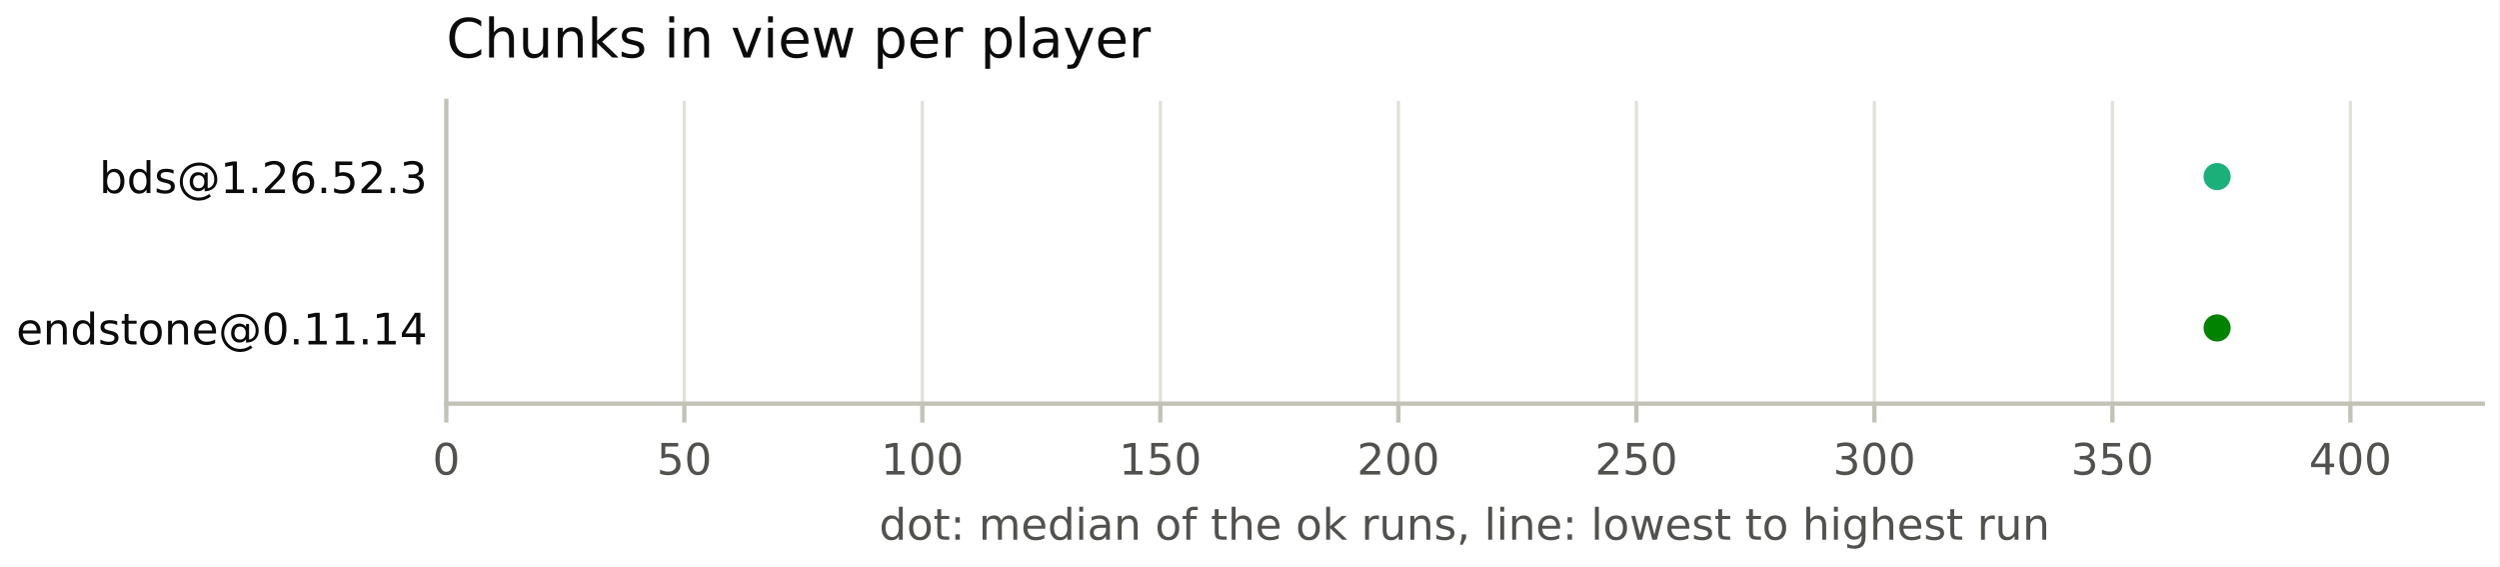
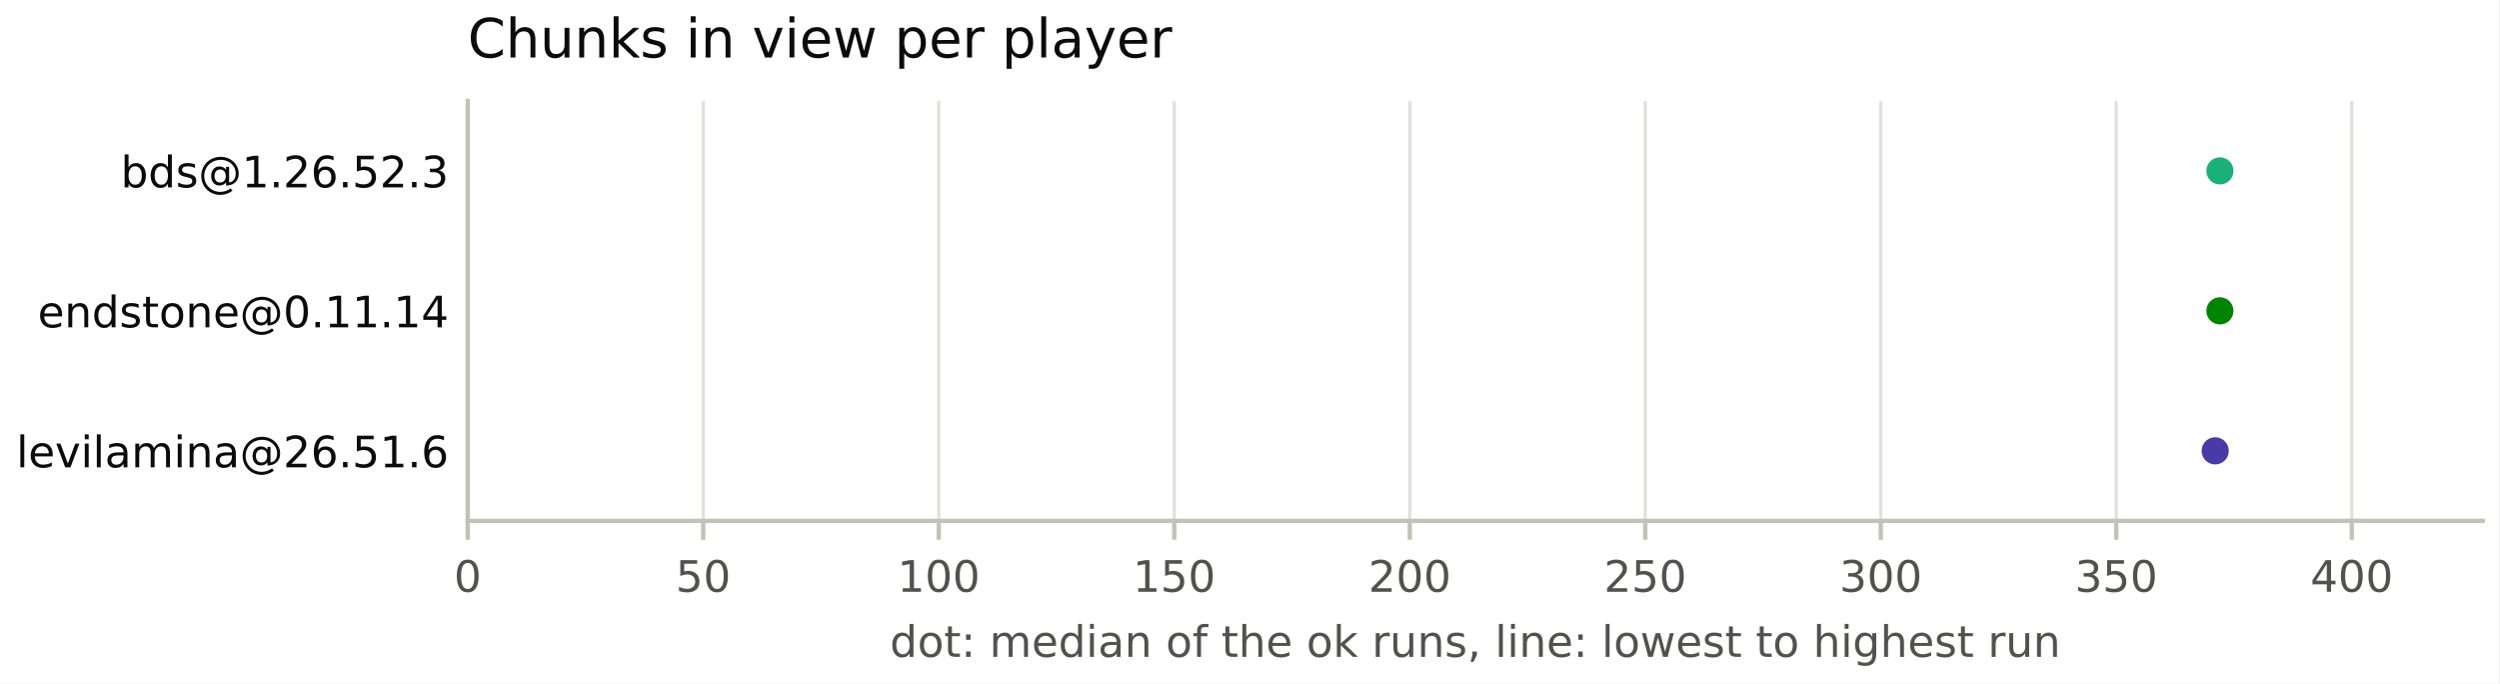
- <svg xmlns="http://www.w3.org/2000/svg" xmlns:xlink="http://www.w3.org/1999/xlink" width="460.8pt" height="104.4pt" viewBox="0 0 460.8 104.4" version="1.1">
+ <svg xmlns="http://www.w3.org/2000/svg" xmlns:xlink="http://www.w3.org/1999/xlink" width="460.8pt" height="126pt" viewBox="0 0 460.8 126" version="1.1">
  <defs>
    <style type="text/css">*{stroke-linejoin: round; stroke-linecap: butt}</style>
  </defs>
  <g id="figure_1">
    <g id="patch_1">
-       <path d="M 0 104.4  L 460.8 104.4  L 460.8 0  L 0 0  z " style="fill: #ffffff" />
+       <path d="M 0 126  L 460.8 126  L 460.8 0  L 0 0  z " style="fill: #ffffff" />
    </g>
    <g id="axes_1">
      <g id="patch_2">
-         <path d="M 82.298 74.399  L 457.8 74.399  L 457.8 18.599  L 82.298 18.599  z " style="fill: #ffffff" />
+         <path d="M 86.25 95.999  L 457.8 95.999  L 457.8 18.599  L 86.25 18.599  z " style="fill: #ffffff" />
      </g>
      <g id="matplotlib.axis_1">
        <g id="xtick_1">
          <g id="line2d_1">
-             <path d="M 82.298 74.399  L 82.298 18.599  " clip-path="url(#p1321759d72)" style="fill: none; stroke: #e1e0d9; stroke-width: 0.6; stroke-linecap: square" />
+             <path d="M 86.25 95.999  L 86.25 18.599  " clip-path="url(#p73026791db)" style="fill: none; stroke: #e1e0d9; stroke-width: 0.6; stroke-linecap: square" />
          </g>
          <g id="line2d_2">
            <defs>
-               <path id="m395a6fd37f" d="M 0 0  L 0 3.5  " style="stroke: #c3c2b7; stroke-width: 0.8" />
+               <path id="m103ac26a2b" d="M 0 0  L 0 3.5  " style="stroke: #c3c2b7; stroke-width: 0.8" />
            </defs>
            <g>
-               <use xlink:href="#m395a6fd37f" x="82.298" y="74.399" style="fill: #c3c2b7; stroke: #c3c2b7; stroke-width: 0.8" />
+               <use xlink:href="#m103ac26a2b" x="86.25" y="95.999" style="fill: #c3c2b7; stroke: #c3c2b7; stroke-width: 0.8" />
            </g>
          </g>
          <g id="text_1">
-             <g style="fill: #52514e" transform="translate(79.75274 87.47726) scale(0.08 -0.08)">
+             <g style="fill: #52514e" transform="translate(83.70524 109.0773) scale(0.08 -0.08)">
              <defs>
                <path id="DejaVuSans-13" d="M 2034 4250  Q 1547 4250 1301 3770  Q 1056 3291 1056 2328  Q 1056 1369 1301 889  Q 1547 409 2034 409  Q 2525 409 2770 889  Q 3016 1369 3016 2328  Q 3016 3291 2770 3770  Q 2525 4250 2034 4250  z M 2034 4750  Q 2819 4750 3233 4129  Q 3647 3509 3647 2328  Q 3647 1150 3233 529  Q 2819 -91 2034 -91  Q 1250 -91 836 529  Q 422 1150 422 2328  Q 422 3509 836 4129  Q 1250 4750 2034 4750  z " transform="scale(0.015625)" />
              </defs>
              <use xlink:href="#DejaVuSans-13" />
            </g>
          </g>
        </g>
        <g id="xtick_2">
          <g id="line2d_3">
-             <path d="M 126.185 74.399  L 126.185 18.599  " clip-path="url(#p1321759d72)" style="fill: none; stroke: #e1e0d9; stroke-width: 0.6; stroke-linecap: square" />
+             <path d="M 129.676 95.999  L 129.676 18.599  " clip-path="url(#p73026791db)" style="fill: none; stroke: #e1e0d9; stroke-width: 0.6; stroke-linecap: square" />
          </g>
          <g id="line2d_4">
            <g>
-               <use xlink:href="#m395a6fd37f" x="126.185" y="74.399" style="fill: #c3c2b7; stroke: #c3c2b7; stroke-width: 0.8" />
+               <use xlink:href="#m103ac26a2b" x="129.676" y="95.999" style="fill: #c3c2b7; stroke: #c3c2b7; stroke-width: 0.8" />
            </g>
          </g>
          <g id="text_2">
-             <g style="fill: #52514e" transform="translate(121.0953 87.47726) scale(0.08 -0.08)">
+             <g style="fill: #52514e" transform="translate(124.5858 109.0773) scale(0.08 -0.08)">
              <defs>
                <path id="DejaVuSans-18" d="M 691 4666  L 3169 4666  L 3169 4134  L 1269 4134  L 1269 2991  Q 1406 3038 1543 3061  Q 1681 3084 1819 3084  Q 2600 3084 3056 2656  Q 3513 2228 3513 1497  Q 3513 744 3044 326  Q 2575 -91 1722 -91  Q 1428 -91 1123 -41  Q 819 9 494 109  L 494 744  Q 775 591 1075 516  Q 1375 441 1709 441  Q 2250 441 2565 725  Q 2881 1009 2881 1497  Q 2881 1984 2565 2268  Q 2250 2553 1709 2553  Q 1456 2553 1204 2497  Q 953 2441 691 2322  L 691 4666  z " transform="scale(0.015625)" />
              </defs>
              <use xlink:href="#DejaVuSans-18" />
              <use xlink:href="#DejaVuSans-13" transform="translate(63.625 0)" />
            </g>
          </g>
        </g>
        <g id="xtick_3">
          <g id="line2d_5">
-             <path d="M 170.073 74.399  L 170.073 18.599  " clip-path="url(#p1321759d72)" style="fill: none; stroke: #e1e0d9; stroke-width: 0.6; stroke-linecap: square" />
+             <path d="M 173.101 95.999  L 173.101 18.599  " clip-path="url(#p73026791db)" style="fill: none; stroke: #e1e0d9; stroke-width: 0.6; stroke-linecap: square" />
          </g>
          <g id="line2d_6">
            <g>
-               <use xlink:href="#m395a6fd37f" x="170.073" y="74.399" style="fill: #c3c2b7; stroke: #c3c2b7; stroke-width: 0.8" />
+               <use xlink:href="#m103ac26a2b" x="173.101" y="95.999" style="fill: #c3c2b7; stroke: #c3c2b7; stroke-width: 0.8" />
            </g>
          </g>
          <g id="text_3">
-             <g style="fill: #52514e" transform="translate(162.4379 87.47726) scale(0.08 -0.08)">
+             <g style="fill: #52514e" transform="translate(165.4665 109.0773) scale(0.08 -0.08)">
              <defs>
                <path id="DejaVuSans-14" d="M 794 531  L 1825 531  L 1825 4091  L 703 3866  L 703 4441  L 1819 4666  L 2450 4666  L 2450 531  L 3481 531  L 3481 0  L 794 0  L 794 531  z " transform="scale(0.015625)" />
              </defs>
              <use xlink:href="#DejaVuSans-14" />
              <use xlink:href="#DejaVuSans-13" transform="translate(63.625 0)" />
              <use xlink:href="#DejaVuSans-13" transform="translate(127.25 0)" />
            </g>
          </g>
        </g>
        <g id="xtick_4">
          <g id="line2d_7">
-             <path d="M 213.96 74.399  L 213.96 18.599  " clip-path="url(#p1321759d72)" style="fill: none; stroke: #e1e0d9; stroke-width: 0.6; stroke-linecap: square" />
+             <path d="M 216.527 95.999  L 216.527 18.599  " clip-path="url(#p73026791db)" style="fill: none; stroke: #e1e0d9; stroke-width: 0.6; stroke-linecap: square" />
          </g>
          <g id="line2d_8">
            <g>
-               <use xlink:href="#m395a6fd37f" x="213.96" y="74.399" style="fill: #c3c2b7; stroke: #c3c2b7; stroke-width: 0.8" />
+               <use xlink:href="#m103ac26a2b" x="216.527" y="95.999" style="fill: #c3c2b7; stroke: #c3c2b7; stroke-width: 0.8" />
            </g>
          </g>
          <g id="text_4">
-             <g style="fill: #52514e" transform="translate(206.3254 87.47726) scale(0.08 -0.08)">
+             <g style="fill: #52514e" transform="translate(208.8921 109.0773) scale(0.08 -0.08)">
              <use xlink:href="#DejaVuSans-14" />
              <use xlink:href="#DejaVuSans-18" transform="translate(63.625 0)" />
              <use xlink:href="#DejaVuSans-13" transform="translate(127.25 0)" />
            </g>
          </g>
        </g>
        <g id="xtick_5">
          <g id="line2d_9">
-             <path d="M 257.848 74.399  L 257.848 18.599  " clip-path="url(#p1321759d72)" style="fill: none; stroke: #e1e0d9; stroke-width: 0.6; stroke-linecap: square" />
+             <path d="M 259.953 95.999  L 259.953 18.599  " clip-path="url(#p73026791db)" style="fill: none; stroke: #e1e0d9; stroke-width: 0.6; stroke-linecap: square" />
          </g>
          <g id="line2d_10">
            <g>
-               <use xlink:href="#m395a6fd37f" x="257.848" y="74.399" style="fill: #c3c2b7; stroke: #c3c2b7; stroke-width: 0.8" />
+               <use xlink:href="#m103ac26a2b" x="259.953" y="95.999" style="fill: #c3c2b7; stroke: #c3c2b7; stroke-width: 0.8" />
            </g>
          </g>
          <g id="text_5">
-             <g style="fill: #52514e" transform="translate(250.213 87.47726) scale(0.08 -0.08)">
+             <g style="fill: #52514e" transform="translate(252.3177 109.0773) scale(0.08 -0.08)">
              <defs>
                <path id="DejaVuSans-15" d="M 1228 531  L 3431 531  L 3431 0  L 469 0  L 469 531  Q 828 903 1448 1529  Q 2069 2156 2228 2338  Q 2531 2678 2651 2914  Q 2772 3150 2772 3378  Q 2772 3750 2511 3984  Q 2250 4219 1831 4219  Q 1534 4219 1204 4116  Q 875 4013 500 3803  L 500 4441  Q 881 4594 1212 4672  Q 1544 4750 1819 4750  Q 2544 4750 2975 4387  Q 3406 4025 3406 3419  Q 3406 3131 3298 2873  Q 3191 2616 2906 2266  Q 2828 2175 2409 1742  Q 1991 1309 1228 531  z " transform="scale(0.015625)" />
              </defs>
              <use xlink:href="#DejaVuSans-15" />
              <use xlink:href="#DejaVuSans-13" transform="translate(63.625 0)" />
              <use xlink:href="#DejaVuSans-13" transform="translate(127.25 0)" />
            </g>
          </g>
        </g>
        <g id="xtick_6">
          <g id="line2d_11">
-             <path d="M 301.736 74.399  L 301.736 18.599  " clip-path="url(#p1321759d72)" style="fill: none; stroke: #e1e0d9; stroke-width: 0.6; stroke-linecap: square" />
+             <path d="M 303.378 95.999  L 303.378 18.599  " clip-path="url(#p73026791db)" style="fill: none; stroke: #e1e0d9; stroke-width: 0.6; stroke-linecap: square" />
          </g>
          <g id="line2d_12">
            <g>
-               <use xlink:href="#m395a6fd37f" x="301.736" y="74.399" style="fill: #c3c2b7; stroke: #c3c2b7; stroke-width: 0.8" />
+               <use xlink:href="#m103ac26a2b" x="303.378" y="95.999" style="fill: #c3c2b7; stroke: #c3c2b7; stroke-width: 0.8" />
            </g>
          </g>
          <g id="text_6">
-             <g style="fill: #52514e" transform="translate(294.1006 87.47726) scale(0.08 -0.08)">
+             <g style="fill: #52514e" transform="translate(295.7433 109.0773) scale(0.08 -0.08)">
              <use xlink:href="#DejaVuSans-15" />
              <use xlink:href="#DejaVuSans-18" transform="translate(63.625 0)" />
              <use xlink:href="#DejaVuSans-13" transform="translate(127.25 0)" />
            </g>
          </g>
        </g>
        <g id="xtick_7">
          <g id="line2d_13">
-             <path d="M 345.623 74.399  L 345.623 18.599  " clip-path="url(#p1321759d72)" style="fill: none; stroke: #e1e0d9; stroke-width: 0.6; stroke-linecap: square" />
+             <path d="M 346.804 95.999  L 346.804 18.599  " clip-path="url(#p73026791db)" style="fill: none; stroke: #e1e0d9; stroke-width: 0.6; stroke-linecap: square" />
          </g>
          <g id="line2d_14">
            <g>
-               <use xlink:href="#m395a6fd37f" x="345.623" y="74.399" style="fill: #c3c2b7; stroke: #c3c2b7; stroke-width: 0.8" />
+               <use xlink:href="#m103ac26a2b" x="346.804" y="95.999" style="fill: #c3c2b7; stroke: #c3c2b7; stroke-width: 0.8" />
            </g>
          </g>
          <g id="text_7">
-             <g style="fill: #52514e" transform="translate(337.9881 87.47726) scale(0.08 -0.08)">
+             <g style="fill: #52514e" transform="translate(339.1689 109.0773) scale(0.08 -0.08)">
              <defs>
                <path id="DejaVuSans-16" d="M 2597 2516  Q 3050 2419 3304 2112  Q 3559 1806 3559 1356  Q 3559 666 3084 287  Q 2609 -91 1734 -91  Q 1441 -91 1130 -33  Q 819 25 488 141  L 488 750  Q 750 597 1062 519  Q 1375 441 1716 441  Q 2309 441 2620 675  Q 2931 909 2931 1356  Q 2931 1769 2642 2001  Q 2353 2234 1838 2234  L 1294 2234  L 1294 2753  L 1863 2753  Q 2328 2753 2575 2939  Q 2822 3125 2822 3475  Q 2822 3834 2567 4026  Q 2313 4219 1838 4219  Q 1578 4219 1281 4162  Q 984 4106 628 3988  L 628 4550  Q 988 4650 1302 4700  Q 1616 4750 1894 4750  Q 2613 4750 3031 4423  Q 3450 4097 3450 3541  Q 3450 3153 3228 2886  Q 3006 2619 2597 2516  z " transform="scale(0.015625)" />
              </defs>
              <use xlink:href="#DejaVuSans-16" />
              <use xlink:href="#DejaVuSans-13" transform="translate(63.625 0)" />
              <use xlink:href="#DejaVuSans-13" transform="translate(127.25 0)" />
            </g>
          </g>
        </g>
        <g id="xtick_8">
          <g id="line2d_15">
-             <path d="M 389.511 74.399  L 389.511 18.599  " clip-path="url(#p1321759d72)" style="fill: none; stroke: #e1e0d9; stroke-width: 0.6; stroke-linecap: square" />
+             <path d="M 390.23 95.999  L 390.23 18.599  " clip-path="url(#p73026791db)" style="fill: none; stroke: #e1e0d9; stroke-width: 0.6; stroke-linecap: square" />
          </g>
          <g id="line2d_16">
            <g>
-               <use xlink:href="#m395a6fd37f" x="389.511" y="74.399" style="fill: #c3c2b7; stroke: #c3c2b7; stroke-width: 0.8" />
+               <use xlink:href="#m103ac26a2b" x="390.23" y="95.999" style="fill: #c3c2b7; stroke: #c3c2b7; stroke-width: 0.8" />
            </g>
          </g>
          <g id="text_8">
-             <g style="fill: #52514e" transform="translate(381.8757 87.47726) scale(0.08 -0.08)">
+             <g style="fill: #52514e" transform="translate(382.5945 109.0773) scale(0.08 -0.08)">
              <use xlink:href="#DejaVuSans-16" />
              <use xlink:href="#DejaVuSans-18" transform="translate(63.625 0)" />
              <use xlink:href="#DejaVuSans-13" transform="translate(127.25 0)" />
            </g>
          </g>
        </g>
        <g id="xtick_9">
          <g id="line2d_17">
-             <path d="M 433.398 74.399  L 433.398 18.599  " clip-path="url(#p1321759d72)" style="fill: none; stroke: #e1e0d9; stroke-width: 0.6; stroke-linecap: square" />
+             <path d="M 433.655 95.999  L 433.655 18.599  " clip-path="url(#p73026791db)" style="fill: none; stroke: #e1e0d9; stroke-width: 0.6; stroke-linecap: square" />
          </g>
          <g id="line2d_18">
            <g>
-               <use xlink:href="#m395a6fd37f" x="433.398" y="74.399" style="fill: #c3c2b7; stroke: #c3c2b7; stroke-width: 0.8" />
+               <use xlink:href="#m103ac26a2b" x="433.655" y="95.999" style="fill: #c3c2b7; stroke: #c3c2b7; stroke-width: 0.8" />
            </g>
          </g>
          <g id="text_9">
-             <g style="fill: #52514e" transform="translate(425.7633 87.47726) scale(0.08 -0.08)">
+             <g style="fill: #52514e" transform="translate(426.0201 109.0773) scale(0.08 -0.08)">
              <defs>
                <path id="DejaVuSans-17" d="M 2419 4116  L 825 1625  L 2419 1625  L 2419 4116  z M 2253 4666  L 3047 4666  L 3047 1625  L 3713 1625  L 3713 1100  L 3047 1100  L 3047 0  L 2419 0  L 2419 1100  L 313 1100  L 313 1709  L 2253 4666  z " transform="scale(0.015625)" />
              </defs>
              <use xlink:href="#DejaVuSans-17" />
              <use xlink:href="#DejaVuSans-13" transform="translate(63.625 0)" />
              <use xlink:href="#DejaVuSans-13" transform="translate(127.25 0)" />
            </g>
          </g>
        </g>
        <g id="text_10">
-           <g style="fill: #52514e" transform="translate(162.1131 99.47789) scale(0.08 -0.08)">
+           <g style="fill: #52514e" transform="translate(164.0894 121.0779) scale(0.08 -0.08)">
            <defs>
              <path id="DejaVuSans-47" d="M 2906 2969  L 2906 4863  L 3481 4863  L 3481 0  L 2906 0  L 2906 525  Q 2725 213 2448 61  Q 2172 -91 1784 -91  Q 1150 -91 751 415  Q 353 922 353 1747  Q 353 2572 751 3078  Q 1150 3584 1784 3584  Q 2172 3584 2448 3432  Q 2725 3281 2906 2969  z M 947 1747  Q 947 1113 1208 752  Q 1469 391 1925 391  Q 2381 391 2643 752  Q 2906 1113 2906 1747  Q 2906 2381 2643 2742  Q 2381 3103 1925 3103  Q 1469 3103 1208 2742  Q 947 2381 947 1747  z " transform="scale(0.015625)" />
              <path id="DejaVuSans-52" d="M 1959 3097  Q 1497 3097 1228 2736  Q 959 2375 959 1747  Q 959 1119 1226 758  Q 1494 397 1959 397  Q 2419 397 2687 759  Q 2956 1122 2956 1747  Q 2956 2369 2687 2733  Q 2419 3097 1959 3097  z M 1959 3584  Q 2709 3584 3137 3096  Q 3566 2609 3566 1747  Q 3566 888 3137 398  Q 2709 -91 1959 -91  Q 1206 -91 779 398  Q 353 888 353 1747  Q 353 2609 779 3096  Q 1206 3584 1959 3584  z " transform="scale(0.015625)" />
              <path id="DejaVuSans-57" d="M 1172 4494  L 1172 3500  L 2356 3500  L 2356 3053  L 1172 3053  L 1172 1153  Q 1172 725 1289 603  Q 1406 481 1766 481  L 2356 481  L 2356 0  L 1766 0  Q 1100 0 847 248  Q 594 497 594 1153  L 594 3053  L 172 3053  L 172 3500  L 594 3500  L 594 4494  L 1172 4494  z " transform="scale(0.015625)" />
              <path id="DejaVuSans-1d" d="M 750 794  L 1409 794  L 1409 0  L 750 0  L 750 794  z M 750 3309  L 1409 3309  L 1409 2516  L 750 2516  L 750 3309  z " transform="scale(0.015625)" />
              <path id="DejaVuSans-3" transform="scale(0.015625)" />
              <path id="DejaVuSans-50" d="M 3328 2828  Q 3544 3216 3844 3400  Q 4144 3584 4550 3584  Q 5097 3584 5394 3201  Q 5691 2819 5691 2113  L 5691 0  L 5113 0  L 5113 2094  Q 5113 2597 4934 2840  Q 4756 3084 4391 3084  Q 3944 3084 3684 2787  Q 3425 2491 3425 1978  L 3425 0  L 2847 0  L 2847 2094  Q 2847 2600 2669 2842  Q 2491 3084 2119 3084  Q 1678 3084 1418 2786  Q 1159 2488 1159 1978  L 1159 0  L 581 0  L 581 3500  L 1159 3500  L 1159 2956  Q 1356 3278 1631 3431  Q 1906 3584 2284 3584  Q 2666 3584 2933 3390  Q 3200 3197 3328 2828  z " transform="scale(0.015625)" />
              <path id="DejaVuSans-48" d="M 3597 1894  L 3597 1613  L 953 1613  Q 991 1019 1311 708  Q 1631 397 2203 397  Q 2534 397 2845 478  Q 3156 559 3463 722  L 3463 178  Q 3153 47 2828 -22  Q 2503 -91 2169 -91  Q 1331 -91 842 396  Q 353 884 353 1716  Q 353 2575 817 3079  Q 1281 3584 2069 3584  Q 2775 3584 3186 3129  Q 3597 2675 3597 1894  z M 3022 2063  Q 3016 2534 2758 2815  Q 2500 3097 2075 3097  Q 1594 3097 1305 2825  Q 1016 2553 972 2059  L 3022 2063  z " transform="scale(0.015625)" />
              <path id="DejaVuSans-4c" d="M 603 3500  L 1178 3500  L 1178 0  L 603 0  L 603 3500  z M 603 4863  L 1178 4863  L 1178 4134  L 603 4134  L 603 4863  z " transform="scale(0.015625)" />
              <path id="DejaVuSans-44" d="M 2194 1759  Q 1497 1759 1228 1600  Q 959 1441 959 1056  Q 959 750 1161 570  Q 1363 391 1709 391  Q 2188 391 2477 730  Q 2766 1069 2766 1631  L 2766 1759  L 2194 1759  z M 3341 1997  L 3341 0  L 2766 0  L 2766 531  Q 2569 213 2275 61  Q 1981 -91 1556 -91  Q 1019 -91 701 211  Q 384 513 384 1019  Q 384 1609 779 1909  Q 1175 2209 1959 2209  L 2766 2209  L 2766 2266  Q 2766 2663 2505 2880  Q 2244 3097 1772 3097  Q 1472 3097 1187 3025  Q 903 2953 641 2809  L 641 3341  Q 956 3463 1253 3523  Q 1550 3584 1831 3584  Q 2591 3584 2966 3190  Q 3341 2797 3341 1997  z " transform="scale(0.015625)" />
              <path id="DejaVuSans-51" d="M 3513 2113  L 3513 0  L 2938 0  L 2938 2094  Q 2938 2591 2744 2837  Q 2550 3084 2163 3084  Q 1697 3084 1428 2787  Q 1159 2491 1159 1978  L 1159 0  L 581 0  L 581 3500  L 1159 3500  L 1159 2956  Q 1366 3272 1645 3428  Q 1925 3584 2291 3584  Q 2894 3584 3203 3211  Q 3513 2838 3513 2113  z " transform="scale(0.015625)" />
              <path id="DejaVuSans-49" d="M 2375 4863  L 2375 4384  L 1825 4384  Q 1516 4384 1395 4259  Q 1275 4134 1275 3809  L 1275 3500  L 2222 3500  L 2222 3053  L 1275 3053  L 1275 0  L 697 0  L 697 3053  L 147 3053  L 147 3500  L 697 3500  L 697 3744  Q 697 4328 969 4595  Q 1241 4863 1831 4863  L 2375 4863  z " transform="scale(0.015625)" />
              <path id="DejaVuSans-4b" d="M 3513 2113  L 3513 0  L 2938 0  L 2938 2094  Q 2938 2591 2744 2837  Q 2550 3084 2163 3084  Q 1697 3084 1428 2787  Q 1159 2491 1159 1978  L 1159 0  L 581 0  L 581 4863  L 1159 4863  L 1159 2956  Q 1366 3272 1645 3428  Q 1925 3584 2291 3584  Q 2894 3584 3203 3211  Q 3513 2838 3513 2113  z " transform="scale(0.015625)" />
              <path id="DejaVuSans-4e" d="M 581 4863  L 1159 4863  L 1159 1991  L 2875 3500  L 3609 3500  L 1753 1863  L 3688 0  L 2938 0  L 1159 1709  L 1159 0  L 581 0  L 581 4863  z " transform="scale(0.015625)" />
              <path id="DejaVuSans-55" d="M 2631 2963  Q 2534 3019 2420 3045  Q 2306 3072 2169 3072  Q 1681 3072 1420 2755  Q 1159 2438 1159 1844  L 1159 0  L 581 0  L 581 3500  L 1159 3500  L 1159 2956  Q 1341 3275 1631 3429  Q 1922 3584 2338 3584  Q 2397 3584 2469 3576  Q 2541 3569 2628 3553  L 2631 2963  z " transform="scale(0.015625)" />
              <path id="DejaVuSans-58" d="M 544 1381  L 544 3500  L 1119 3500  L 1119 1403  Q 1119 906 1312 657  Q 1506 409 1894 409  Q 2359 409 2629 706  Q 2900 1003 2900 1516  L 2900 3500  L 3475 3500  L 3475 0  L 2900 0  L 2900 538  Q 2691 219 2414 64  Q 2138 -91 1772 -91  Q 1169 -91 856 284  Q 544 659 544 1381  z M 1991 3584  L 1991 3584  z " transform="scale(0.015625)" />
              <path id="DejaVuSans-56" d="M 2834 3397  L 2834 2853  Q 2591 2978 2328 3040  Q 2066 3103 1784 3103  Q 1356 3103 1142 2972  Q 928 2841 928 2578  Q 928 2378 1081 2264  Q 1234 2150 1697 2047  L 1894 2003  Q 2506 1872 2764 1633  Q 3022 1394 3022 966  Q 3022 478 2636 193  Q 2250 -91 1575 -91  Q 1294 -91 989 -36  Q 684 19 347 128  L 347 722  Q 666 556 975 473  Q 1284 391 1588 391  Q 1994 391 2212 530  Q 2431 669 2431 922  Q 2431 1156 2273 1281  Q 2116 1406 1581 1522  L 1381 1569  Q 847 1681 609 1914  Q 372 2147 372 2553  Q 372 3047 722 3315  Q 1072 3584 1716 3584  Q 2034 3584 2315 3537  Q 2597 3491 2834 3397  z " transform="scale(0.015625)" />
              <path id="DejaVuSans-f" d="M 750 794  L 1409 794  L 1409 256  L 897 -744  L 494 -744  L 750 256  L 750 794  z " transform="scale(0.015625)" />
              <path id="DejaVuSans-4f" d="M 603 4863  L 1178 4863  L 1178 0  L 603 0  L 603 4863  z " transform="scale(0.015625)" />
              <path id="DejaVuSans-5a" d="M 269 3500  L 844 3500  L 1563 769  L 2278 3500  L 2956 3500  L 3675 769  L 4391 3500  L 4966 3500  L 4050 0  L 3372 0  L 2619 2869  L 1863 0  L 1184 0  L 269 3500  z " transform="scale(0.015625)" />
              <path id="DejaVuSans-4a" d="M 2906 1791  Q 2906 2416 2648 2759  Q 2391 3103 1925 3103  Q 1463 3103 1205 2759  Q 947 2416 947 1791  Q 947 1169 1205 825  Q 1463 481 1925 481  Q 2391 481 2648 825  Q 2906 1169 2906 1791  z M 3481 434  Q 3481 -459 3084 -895  Q 2688 -1331 1869 -1331  Q 1566 -1331 1297 -1286  Q 1028 -1241 775 -1147  L 775 -588  Q 1028 -725 1275 -790  Q 1522 -856 1778 -856  Q 2344 -856 2625 -561  Q 2906 -266 2906 331  L 2906 616  Q 2728 306 2450 153  Q 2172 0 1784 0  Q 1141 0 747 490  Q 353 981 353 1791  Q 353 2603 747 3093  Q 1141 3584 1784 3584  Q 2172 3584 2450 3431  Q 2728 3278 2906 2969  L 2906 3500  L 3481 3500  L 3481 434  z " transform="scale(0.015625)" />
            </defs>
            <use xlink:href="#DejaVuSans-47" />
            <use xlink:href="#DejaVuSans-52" transform="translate(63.48438 0)" />
            <use xlink:href="#DejaVuSans-57" transform="translate(124.6719 0)" />
            <use xlink:href="#DejaVuSans-1d" transform="translate(163.875 0)" />
            <use xlink:href="#DejaVuSans-3" transform="translate(197.5625 0)" />
            <use xlink:href="#DejaVuSans-50" transform="translate(229.3438 0)" />
            <use xlink:href="#DejaVuSans-48" transform="translate(326.75 0)" />
            <use xlink:href="#DejaVuSans-47" transform="translate(388.2812 0)" />
            <use xlink:href="#DejaVuSans-4c" transform="translate(451.7656 0)" />
            <use xlink:href="#DejaVuSans-44" transform="translate(479.5469 0)" />
            <use xlink:href="#DejaVuSans-51" transform="translate(540.8281 0)" />
            <use xlink:href="#DejaVuSans-3" transform="translate(604.2031 0)" />
            <use xlink:href="#DejaVuSans-52" transform="translate(635.9844 0)" />
            <use xlink:href="#DejaVuSans-49" transform="translate(697.1719 0)" />
            <use xlink:href="#DejaVuSans-3" transform="translate(732.375 0)" />
            <use xlink:href="#DejaVuSans-57" transform="translate(764.1562 0)" />
            <use xlink:href="#DejaVuSans-4b" transform="translate(803.3594 0)" />
            <use xlink:href="#DejaVuSans-48" transform="translate(866.7344 0)" />
            <use xlink:href="#DejaVuSans-3" transform="translate(928.2656 0)" />
            <use xlink:href="#DejaVuSans-52" transform="translate(960.0469 0)" />
            <use xlink:href="#DejaVuSans-4e" transform="translate(1021.234 0)" />
            <use xlink:href="#DejaVuSans-3" transform="translate(1079.141 0)" />
            <use xlink:href="#DejaVuSans-55" transform="translate(1110.922 0)" />
            <use xlink:href="#DejaVuSans-58" transform="translate(1152.031 0)" />
            <use xlink:href="#DejaVuSans-51" transform="translate(1215.406 0)" />
            <use xlink:href="#DejaVuSans-56" transform="translate(1278.781 0)" />
            <use xlink:href="#DejaVuSans-f" transform="translate(1330.875 0)" />
            <use xlink:href="#DejaVuSans-3" transform="translate(1362.656 0)" />
            <use xlink:href="#DejaVuSans-4f" transform="translate(1394.438 0)" />
            <use xlink:href="#DejaVuSans-4c" transform="translate(1422.219 0)" />
            <use xlink:href="#DejaVuSans-51" transform="translate(1450 0)" />
            <use xlink:href="#DejaVuSans-48" transform="translate(1513.375 0)" />
            <use xlink:href="#DejaVuSans-1d" transform="translate(1574.906 0)" />
            <use xlink:href="#DejaVuSans-3" transform="translate(1608.594 0)" />
            <use xlink:href="#DejaVuSans-4f" transform="translate(1640.375 0)" />
            <use xlink:href="#DejaVuSans-52" transform="translate(1668.156 0)" />
            <use xlink:href="#DejaVuSans-5a" transform="translate(1729.344 0)" />
            <use xlink:href="#DejaVuSans-48" transform="translate(1811.125 0)" />
            <use xlink:href="#DejaVuSans-56" transform="translate(1872.656 0)" />
            <use xlink:href="#DejaVuSans-57" transform="translate(1924.75 0)" />
            <use xlink:href="#DejaVuSans-3" transform="translate(1963.953 0)" />
            <use xlink:href="#DejaVuSans-57" transform="translate(1995.734 0)" />
            <use xlink:href="#DejaVuSans-52" transform="translate(2034.938 0)" />
            <use xlink:href="#DejaVuSans-3" transform="translate(2096.125 0)" />
            <use xlink:href="#DejaVuSans-4b" transform="translate(2127.906 0)" />
            <use xlink:href="#DejaVuSans-4c" transform="translate(2191.281 0)" />
            <use xlink:href="#DejaVuSans-4a" transform="translate(2219.062 0)" />
            <use xlink:href="#DejaVuSans-4b" transform="translate(2282.547 0)" />
            <use xlink:href="#DejaVuSans-48" transform="translate(2345.922 0)" />
            <use xlink:href="#DejaVuSans-56" transform="translate(2407.453 0)" />
            <use xlink:href="#DejaVuSans-57" transform="translate(2459.547 0)" />
            <use xlink:href="#DejaVuSans-3" transform="translate(2498.75 0)" />
            <use xlink:href="#DejaVuSans-55" transform="translate(2530.531 0)" />
            <use xlink:href="#DejaVuSans-58" transform="translate(2571.641 0)" />
            <use xlink:href="#DejaVuSans-51" transform="translate(2635.016 0)" />
          </g>
        </g>
      </g>
      <g id="matplotlib.axis_2">
        <g id="ytick_1">
          <g id="line2d_19" />
          <g id="text_11">
-             <g style="fill: #0b0b0b" transform="translate(18.30524 35.58817) scale(0.08 -0.08)">
+             <g style="fill: #0b0b0b" transform="translate(22.25774 34.53813) scale(0.08 -0.08)">
              <defs>
                <path id="DejaVuSans-45" d="M 3116 1747  Q 3116 2381 2855 2742  Q 2594 3103 2138 3103  Q 1681 3103 1420 2742  Q 1159 2381 1159 1747  Q 1159 1113 1420 752  Q 1681 391 2138 391  Q 2594 391 2855 752  Q 3116 1113 3116 1747  z M 1159 2969  Q 1341 3281 1617 3432  Q 1894 3584 2278 3584  Q 2916 3584 3314 3078  Q 3713 2572 3713 1747  Q 3713 922 3314 415  Q 2916 -91 2278 -91  Q 1894 -91 1617 61  Q 1341 213 1159 525  L 1159 0  L 581 0  L 581 4863  L 1159 4863  L 1159 2969  z " transform="scale(0.015625)" />
                <path id="DejaVuSans-23" d="M 2381 1678  Q 2381 1231 2603 976  Q 2825 722 3213 722  Q 3597 722 3817 978  Q 4038 1234 4038 1678  Q 4038 2116 3813 2373  Q 3588 2631 3206 2631  Q 2828 2631 2604 2375  Q 2381 2119 2381 1678  z M 4084 744  Q 3897 503 3655 389  Q 3413 275 3091 275  Q 2553 275 2217 664  Q 1881 1053 1881 1678  Q 1881 2303 2218 2693  Q 2556 3084 3091 3084  Q 3413 3084 3656 2967  Q 3900 2850 4084 2613  L 4084 3022  L 4531 3022  L 4531 722  Q 4988 791 5245 1139  Q 5503 1488 5503 2041  Q 5503 2375 5404 2669  Q 5306 2963 5106 3213  Q 4781 3622 4314 3839  Q 3847 4056 3297 4056  Q 2913 4056 2559 3954  Q 2206 3853 1906 3653  Q 1416 3334 1139 2817  Q 863 2300 863 1697  Q 863 1200 1042 765  Q 1222 331 1563 0  Q 1891 -325 2322 -495  Q 2753 -666 3244 -666  Q 3647 -666 4036 -530  Q 4425 -394 4750 -141  L 5031 -488  Q 4641 -791 4180 -952  Q 3719 -1113 3244 -1113  Q 2666 -1113 2153 -908  Q 1641 -703 1241 -313  Q 841 78 631 592  Q 422 1106 422 1697  Q 422 2266 634 2781  Q 847 3297 1241 3688  Q 1644 4084 2172 4295  Q 2700 4506 3291 4506  Q 3953 4506 4520 4234  Q 5088 3963 5472 3463  Q 5706 3156 5829 2797  Q 5953 2438 5953 2053  Q 5953 1231 5456 756  Q 4959 281 4084 263  L 4084 744  z " transform="scale(0.015625)" />
                <path id="DejaVuSans-11" d="M 684 794  L 1344 794  L 1344 0  L 684 0  L 684 794  z " transform="scale(0.015625)" />
                <path id="DejaVuSans-19" d="M 2113 2584  Q 1688 2584 1439 2293  Q 1191 2003 1191 1497  Q 1191 994 1439 701  Q 1688 409 2113 409  Q 2538 409 2786 701  Q 3034 994 3034 1497  Q 3034 2003 2786 2293  Q 2538 2584 2113 2584  z M 3366 4563  L 3366 3988  Q 3128 4100 2886 4159  Q 2644 4219 2406 4219  Q 1781 4219 1451 3797  Q 1122 3375 1075 2522  Q 1259 2794 1537 2939  Q 1816 3084 2150 3084  Q 2853 3084 3261 2657  Q 3669 2231 3669 1497  Q 3669 778 3244 343  Q 2819 -91 2113 -91  Q 1303 -91 875 529  Q 447 1150 447 2328  Q 447 3434 972 4092  Q 1497 4750 2381 4750  Q 2619 4750 2861 4703  Q 3103 4656 3366 4563  z " transform="scale(0.015625)" />
              </defs>
              <use xlink:href="#DejaVuSans-45" />
              <use xlink:href="#DejaVuSans-47" transform="translate(63.48438 0)" />
              <use xlink:href="#DejaVuSans-56" transform="translate(126.9688 0)" />
              <use xlink:href="#DejaVuSans-23" transform="translate(179.0625 0)" />
              <use xlink:href="#DejaVuSans-14" transform="translate(279.0625 0)" />
              <use xlink:href="#DejaVuSans-11" transform="translate(342.6875 0)" />
              <use xlink:href="#DejaVuSans-15" transform="translate(374.4688 0)" />
              <use xlink:href="#DejaVuSans-19" transform="translate(438.0938 0)" />
              <use xlink:href="#DejaVuSans-11" transform="translate(501.7188 0)" />
              <use xlink:href="#DejaVuSans-18" transform="translate(533.5 0)" />
              <use xlink:href="#DejaVuSans-15" transform="translate(597.125 0)" />
              <use xlink:href="#DejaVuSans-11" transform="translate(660.75 0)" />
              <use xlink:href="#DejaVuSans-16" transform="translate(692.5312 0)" />
            </g>
          </g>
        </g>
        <g id="ytick_2">
          <g id="line2d_20" />
          <g id="text_12">
-             <g style="fill: #0b0b0b" transform="translate(3.00024 63.4884) scale(0.08 -0.08)">
+             <g style="fill: #0b0b0b" transform="translate(6.95274 60.33828) scale(0.08 -0.08)">
              <use xlink:href="#DejaVuSans-48" />
              <use xlink:href="#DejaVuSans-51" transform="translate(61.53125 0)" />
              <use xlink:href="#DejaVuSans-47" transform="translate(124.9062 0)" />
              <use xlink:href="#DejaVuSans-56" transform="translate(188.3906 0)" />
              <use xlink:href="#DejaVuSans-57" transform="translate(240.4844 0)" />
              <use xlink:href="#DejaVuSans-52" transform="translate(279.6875 0)" />
              <use xlink:href="#DejaVuSans-51" transform="translate(340.875 0)" />
              <use xlink:href="#DejaVuSans-48" transform="translate(404.25 0)" />
              <use xlink:href="#DejaVuSans-23" transform="translate(465.7812 0)" />
              <use xlink:href="#DejaVuSans-13" transform="translate(565.7812 0)" />
              <use xlink:href="#DejaVuSans-11" transform="translate(629.4062 0)" />
              <use xlink:href="#DejaVuSans-14" transform="translate(661.1875 0)" />
              <use xlink:href="#DejaVuSans-14" transform="translate(724.8125 0)" />
              <use xlink:href="#DejaVuSans-11" transform="translate(788.4375 0)" />
              <use xlink:href="#DejaVuSans-14" transform="translate(820.2188 0)" />
              <use xlink:href="#DejaVuSans-17" transform="translate(883.8438 0)" />
            </g>
          </g>
        </g>
+         <g id="ytick_3">
+           <g id="line2d_21" />
+           <g id="text_13">
+             <g style="fill: #0b0b0b" transform="translate(3.00024 86.13843) scale(0.08 -0.08)">
+               <defs>
+                 <path id="DejaVuSans-59" d="M 191 3500  L 800 3500  L 1894 563  L 2988 3500  L 3597 3500  L 2284 0  L 1503 0  L 191 3500  z " transform="scale(0.015625)" />
+               </defs>
+               <use xlink:href="#DejaVuSans-4f" />
+               <use xlink:href="#DejaVuSans-48" transform="translate(27.78125 0)" />
+               <use xlink:href="#DejaVuSans-59" transform="translate(89.3125 0)" />
+               <use xlink:href="#DejaVuSans-4c" transform="translate(148.5 0)" />
+               <use xlink:href="#DejaVuSans-4f" transform="translate(176.2812 0)" />
+               <use xlink:href="#DejaVuSans-44" transform="translate(204.0625 0)" />
+               <use xlink:href="#DejaVuSans-50" transform="translate(265.3438 0)" />
+               <use xlink:href="#DejaVuSans-4c" transform="translate(362.75 0)" />
+               <use xlink:href="#DejaVuSans-51" transform="translate(390.5312 0)" />
+               <use xlink:href="#DejaVuSans-44" transform="translate(453.9062 0)" />
+               <use xlink:href="#DejaVuSans-23" transform="translate(515.1875 0)" />
+               <use xlink:href="#DejaVuSans-15" transform="translate(615.1875 0)" />
+               <use xlink:href="#DejaVuSans-19" transform="translate(678.8125 0)" />
+               <use xlink:href="#DejaVuSans-11" transform="translate(742.4375 0)" />
+               <use xlink:href="#DejaVuSans-18" transform="translate(774.2188 0)" />
+               <use xlink:href="#DejaVuSans-14" transform="translate(837.8438 0)" />
+               <use xlink:href="#DejaVuSans-11" transform="translate(901.4688 0)" />
+               <use xlink:href="#DejaVuSans-19" transform="translate(933.25 0)" />
+             </g>
+           </g>
+         </g>
      </g>
      <g id="LineCollection_1">
-         <path d="M 408.821 32.549  L 408.821 32.549  " clip-path="url(#p1321759d72)" style="fill: none; stroke: #1baf7a; stroke-width: 1.5" />
-       </g>
-       <g id="line2d_21">
-         <defs>
-           <path id="me43e6b0ba7" d="M 0 3  C 0.796 3 1.559 2.684 2.121 2.121  C 2.684 1.559 3 0.796 3 0  C 3 -0.796 2.684 -1.559 2.121 -2.121  C 1.559 -2.684 0.796 -3 0 -3  C -0.796 -3 -1.559 -2.684 -2.121 -2.121  C -2.684 -1.559 -3 -0.796 -3 0  C -3 0.796 -2.684 1.559 -2.121 2.121  C -1.559 2.684 -0.796 3 0 3  z " style="stroke: #ffffff" />
-         </defs>
-         <g clip-path="url(#p1321759d72)">
-           <use xlink:href="#me43e6b0ba7" x="408.821" y="32.549" style="fill: #1baf7a; stroke: #ffffff" />
-         </g>
-       </g>
-       <g id="LineCollection_2">
-         <path d="M 408.821 60.449  L 408.821 60.449  " clip-path="url(#p1321759d72)" style="fill: none; stroke: #008300; stroke-width: 1.5" />
+         <path d="M 409.337 31.499  L 409.337 31.499  " clip-path="url(#p73026791db)" style="fill: none; stroke: #1baf7a; stroke-width: 1.5" />
      </g>
      <g id="line2d_22">
        <defs>
-           <path id="m3c3c62955f" d="M 0 3  C 0.796 3 1.559 2.684 2.121 2.121  C 2.684 1.559 3 0.796 3 0  C 3 -0.796 2.684 -1.559 2.121 -2.121  C 1.559 -2.684 0.796 -3 0 -3  C -0.796 -3 -1.559 -2.684 -2.121 -2.121  C -2.684 -1.559 -3 -0.796 -3 0  C -3 0.796 -2.684 1.559 -2.121 2.121  C -1.559 2.684 -0.796 3 0 3  z " style="stroke: #ffffff" />
+           <path id="mc47b1926f0" d="M 0 3  C 0.796 3 1.559 2.684 2.121 2.121  C 2.684 1.559 3 0.796 3 0  C 3 -0.796 2.684 -1.559 2.121 -2.121  C 1.559 -2.684 0.796 -3 0 -3  C -0.796 -3 -1.559 -2.684 -2.121 -2.121  C -2.684 -1.559 -3 -0.796 -3 0  C -3 0.796 -2.684 1.559 -2.121 2.121  C -1.559 2.684 -0.796 3 0 3  z " style="stroke: #ffffff" />
        </defs>
-         <g clip-path="url(#p1321759d72)">
-           <use xlink:href="#m3c3c62955f" x="408.821" y="60.449" style="fill: #008300; stroke: #ffffff" />
+         <g clip-path="url(#p73026791db)">
+           <use xlink:href="#mc47b1926f0" x="409.337" y="31.499" style="fill: #1baf7a; stroke: #ffffff" />
+         </g>
+       </g>
+       <g id="LineCollection_2">
+         <path d="M 409.337 57.299  L 409.337 57.299  " clip-path="url(#p73026791db)" style="fill: none; stroke: #008300; stroke-width: 1.5" />
+       </g>
+       <g id="line2d_23">
+         <defs>
+           <path id="m5379cb54aa" d="M 0 3  C 0.796 3 1.559 2.684 2.121 2.121  C 2.684 1.559 3 0.796 3 0  C 3 -0.796 2.684 -1.559 2.121 -2.121  C 1.559 -2.684 0.796 -3 0 -3  C -0.796 -3 -1.559 -2.684 -2.121 -2.121  C -2.684 -1.559 -3 -0.796 -3 0  C -3 0.796 -2.684 1.559 -2.121 2.121  C -1.559 2.684 -0.796 3 0 3  z " style="stroke: #ffffff" />
+         </defs>
+         <g clip-path="url(#p73026791db)">
+           <use xlink:href="#m5379cb54aa" x="409.337" y="57.299" style="fill: #008300; stroke: #ffffff" />
+         </g>
+       </g>
+       <g id="LineCollection_3">
+         <path d="M 408.468 83.099  L 408.468 83.099  " clip-path="url(#p73026791db)" style="fill: none; stroke: #4a3aa7; stroke-width: 1.5" />
+       </g>
+       <g id="line2d_24">
+         <defs>
+           <path id="m988273a94e" d="M 0 3  C 0.796 3 1.559 2.684 2.121 2.121  C 2.684 1.559 3 0.796 3 0  C 3 -0.796 2.684 -1.559 2.121 -2.121  C 1.559 -2.684 0.796 -3 0 -3  C -0.796 -3 -1.559 -2.684 -2.121 -2.121  C -2.684 -1.559 -3 -0.796 -3 0  C -3 0.796 -2.684 1.559 -2.121 2.121  C -1.559 2.684 -0.796 3 0 3  z " style="stroke: #ffffff" />
+         </defs>
+         <g clip-path="url(#p73026791db)">
+           <use xlink:href="#m988273a94e" x="408.468" y="83.099" style="fill: #4a3aa7; stroke: #ffffff" />
        </g>
      </g>
      <g id="patch_3">
-         <path d="M 82.298 74.399  L 82.298 18.599  " style="fill: none; stroke: #c3c2b7; stroke-width: 0.8; stroke-linejoin: miter; stroke-linecap: square" />
+         <path d="M 86.25 95.999  L 86.25 18.599  " style="fill: none; stroke: #c3c2b7; stroke-width: 0.8; stroke-linejoin: miter; stroke-linecap: square" />
      </g>
      <g id="patch_4">
-         <path d="M 82.298 74.399  L 457.8 74.399  " style="fill: none; stroke: #c3c2b7; stroke-width: 0.8; stroke-linejoin: miter; stroke-linecap: square" />
-       </g>
-       <g id="text_13">
-         <g style="fill: #0b0b0b" transform="translate(82.29774 10.59868) scale(0.1 -0.1)">
+         <path d="M 86.25 95.999  L 457.8 95.999  " style="fill: none; stroke: #c3c2b7; stroke-width: 0.8; stroke-linejoin: miter; stroke-linecap: square" />
+       </g>
+       <g id="text_14">
+         <g style="fill: #0b0b0b" transform="translate(86.25024 10.59868) scale(0.1 -0.1)">
          <defs>
            <path id="DejaVuSans-26" d="M 4122 4306  L 4122 3641  Q 3803 3938 3442 4084  Q 3081 4231 2675 4231  Q 1875 4231 1450 3742  Q 1025 3253 1025 2328  Q 1025 1406 1450 917  Q 1875 428 2675 428  Q 3081 428 3442 575  Q 3803 722 4122 1019  L 4122 359  Q 3791 134 3420 21  Q 3050 -91 2638 -91  Q 1578 -91 968 557  Q 359 1206 359 2328  Q 359 3453 968 4101  Q 1578 4750 2638 4750  Q 3056 4750 3426 4639  Q 3797 4528 4122 4306  z " transform="scale(0.015625)" />
-             <path id="DejaVuSans-59" d="M 191 3500  L 800 3500  L 1894 563  L 2988 3500  L 3597 3500  L 2284 0  L 1503 0  L 191 3500  z " transform="scale(0.015625)" />
            <path id="DejaVuSans-53" d="M 1159 525  L 1159 -1331  L 581 -1331  L 581 3500  L 1159 3500  L 1159 2969  Q 1341 3281 1617 3432  Q 1894 3584 2278 3584  Q 2916 3584 3314 3078  Q 3713 2572 3713 1747  Q 3713 922 3314 415  Q 2916 -91 2278 -91  Q 1894 -91 1617 61  Q 1341 213 1159 525  z M 3116 1747  Q 3116 2381 2855 2742  Q 2594 3103 2138 3103  Q 1681 3103 1420 2742  Q 1159 2381 1159 1747  Q 1159 1113 1420 752  Q 1681 391 2138 391  Q 2594 391 2855 752  Q 3116 1113 3116 1747  z " transform="scale(0.015625)" />
            <path id="DejaVuSans-5c" d="M 2059 -325  Q 1816 -950 1584 -1140  Q 1353 -1331 966 -1331  L 506 -1331  L 506 -850  L 844 -850  Q 1081 -850 1212 -737  Q 1344 -625 1503 -206  L 1606 56  L 191 3500  L 800 3500  L 1894 763  L 2988 3500  L 3597 3500  L 2059 -325  z " transform="scale(0.015625)" />
          </defs>
          <use xlink:href="#DejaVuSans-26" />
          <use xlink:href="#DejaVuSans-4b" transform="translate(69.82812 0)" />
          <use xlink:href="#DejaVuSans-58" transform="translate(133.2031 0)" />
          <use xlink:href="#DejaVuSans-51" transform="translate(196.5781 0)" />
          <use xlink:href="#DejaVuSans-4e" transform="translate(259.9531 0)" />
          <use xlink:href="#DejaVuSans-56" transform="translate(317.8594 0)" />
          <use xlink:href="#DejaVuSans-3" transform="translate(369.9531 0)" />
          <use xlink:href="#DejaVuSans-4c" transform="translate(401.7344 0)" />
          <use xlink:href="#DejaVuSans-51" transform="translate(429.5156 0)" />
          <use xlink:href="#DejaVuSans-3" transform="translate(492.8906 0)" />
          <use xlink:href="#DejaVuSans-59" transform="translate(524.6719 0)" />
          <use xlink:href="#DejaVuSans-4c" transform="translate(583.8594 0)" />
          <use xlink:href="#DejaVuSans-48" transform="translate(611.6406 0)" />
          <use xlink:href="#DejaVuSans-5a" transform="translate(673.1719 0)" />
          <use xlink:href="#DejaVuSans-3" transform="translate(754.9531 0)" />
          <use xlink:href="#DejaVuSans-53" transform="translate(786.7344 0)" />
          <use xlink:href="#DejaVuSans-48" transform="translate(850.2188 0)" />
          <use xlink:href="#DejaVuSans-55" transform="translate(911.75 0)" />
          <use xlink:href="#DejaVuSans-3" transform="translate(952.8594 0)" />
          <use xlink:href="#DejaVuSans-53" transform="translate(984.6406 0)" />
          <use xlink:href="#DejaVuSans-4f" transform="translate(1048.125 0)" />
          <use xlink:href="#DejaVuSans-44" transform="translate(1075.906 0)" />
          <use xlink:href="#DejaVuSans-5c" transform="translate(1137.188 0)" />
          <use xlink:href="#DejaVuSans-48" transform="translate(1196.375 0)" />
          <use xlink:href="#DejaVuSans-55" transform="translate(1257.906 0)" />
        </g>
      </g>
    </g>
  </g>
  <defs>
-     <clipPath id="p1321759d72">
-       <rect x="82.298" y="18.599" width="375.502" height="55.8" />
+     <clipPath id="p73026791db">
+       <rect x="86.25" y="18.599" width="371.55" height="77.4" />
    </clipPath>
  </defs>
</svg>
